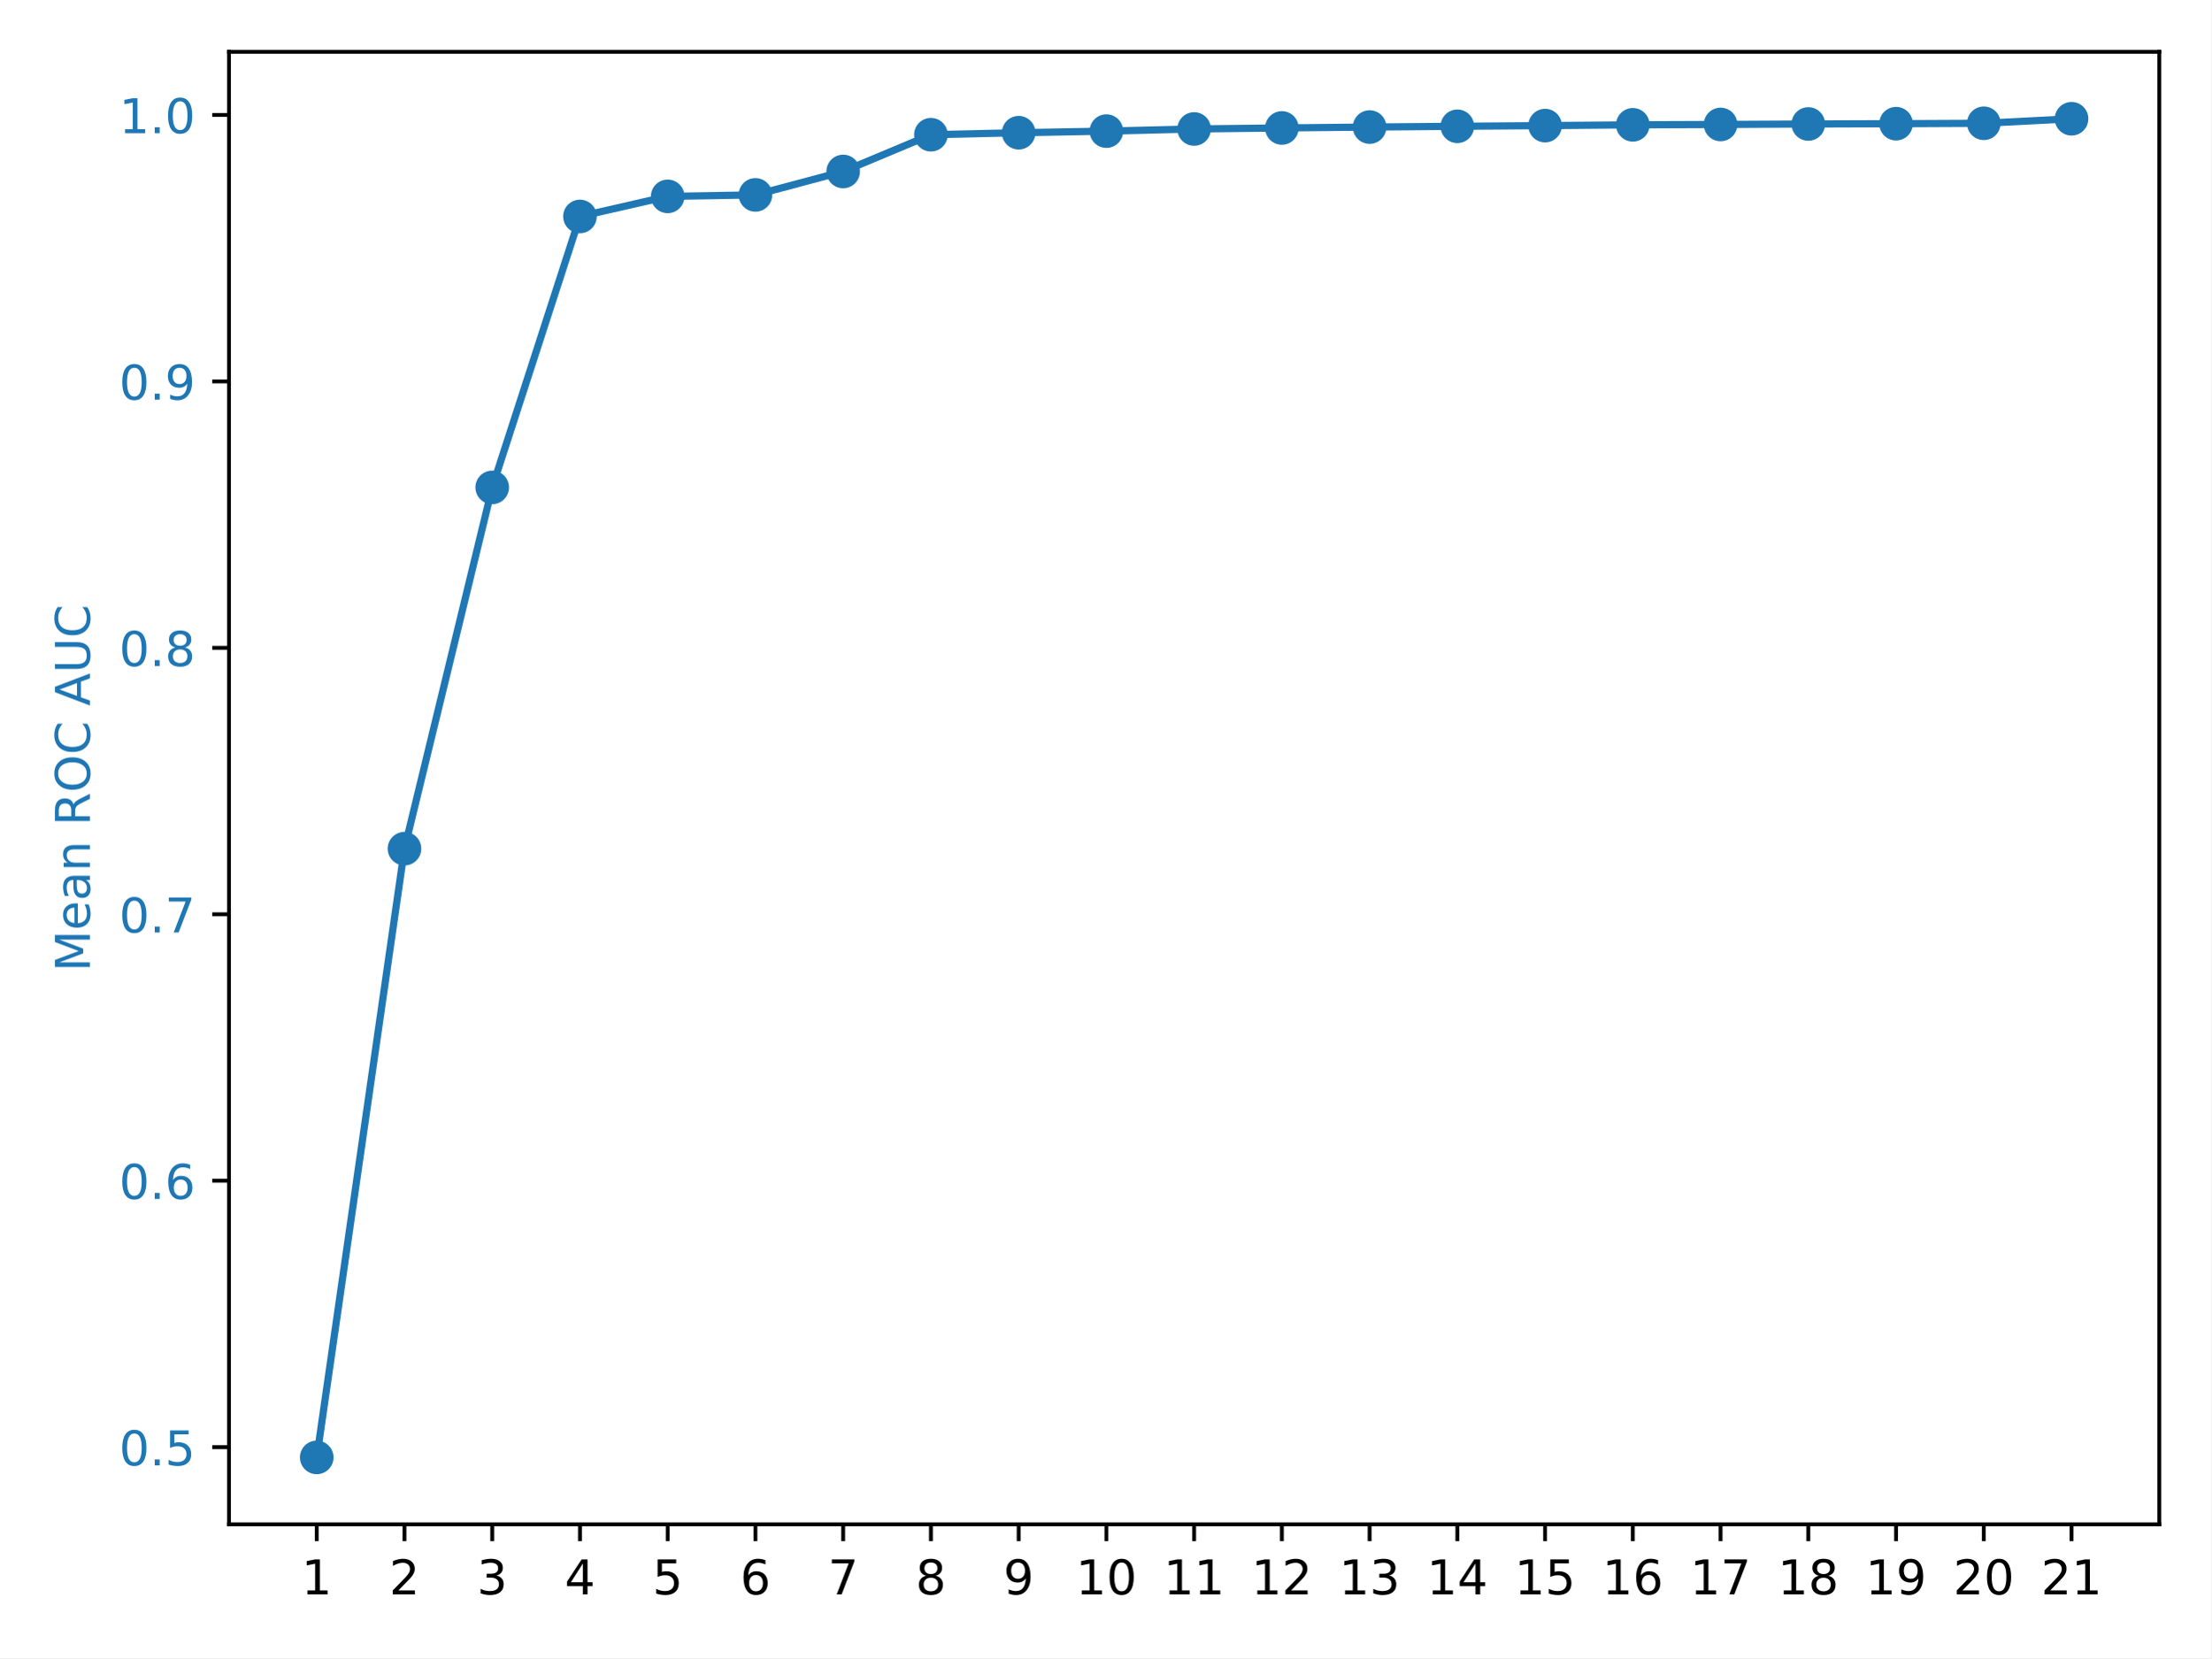
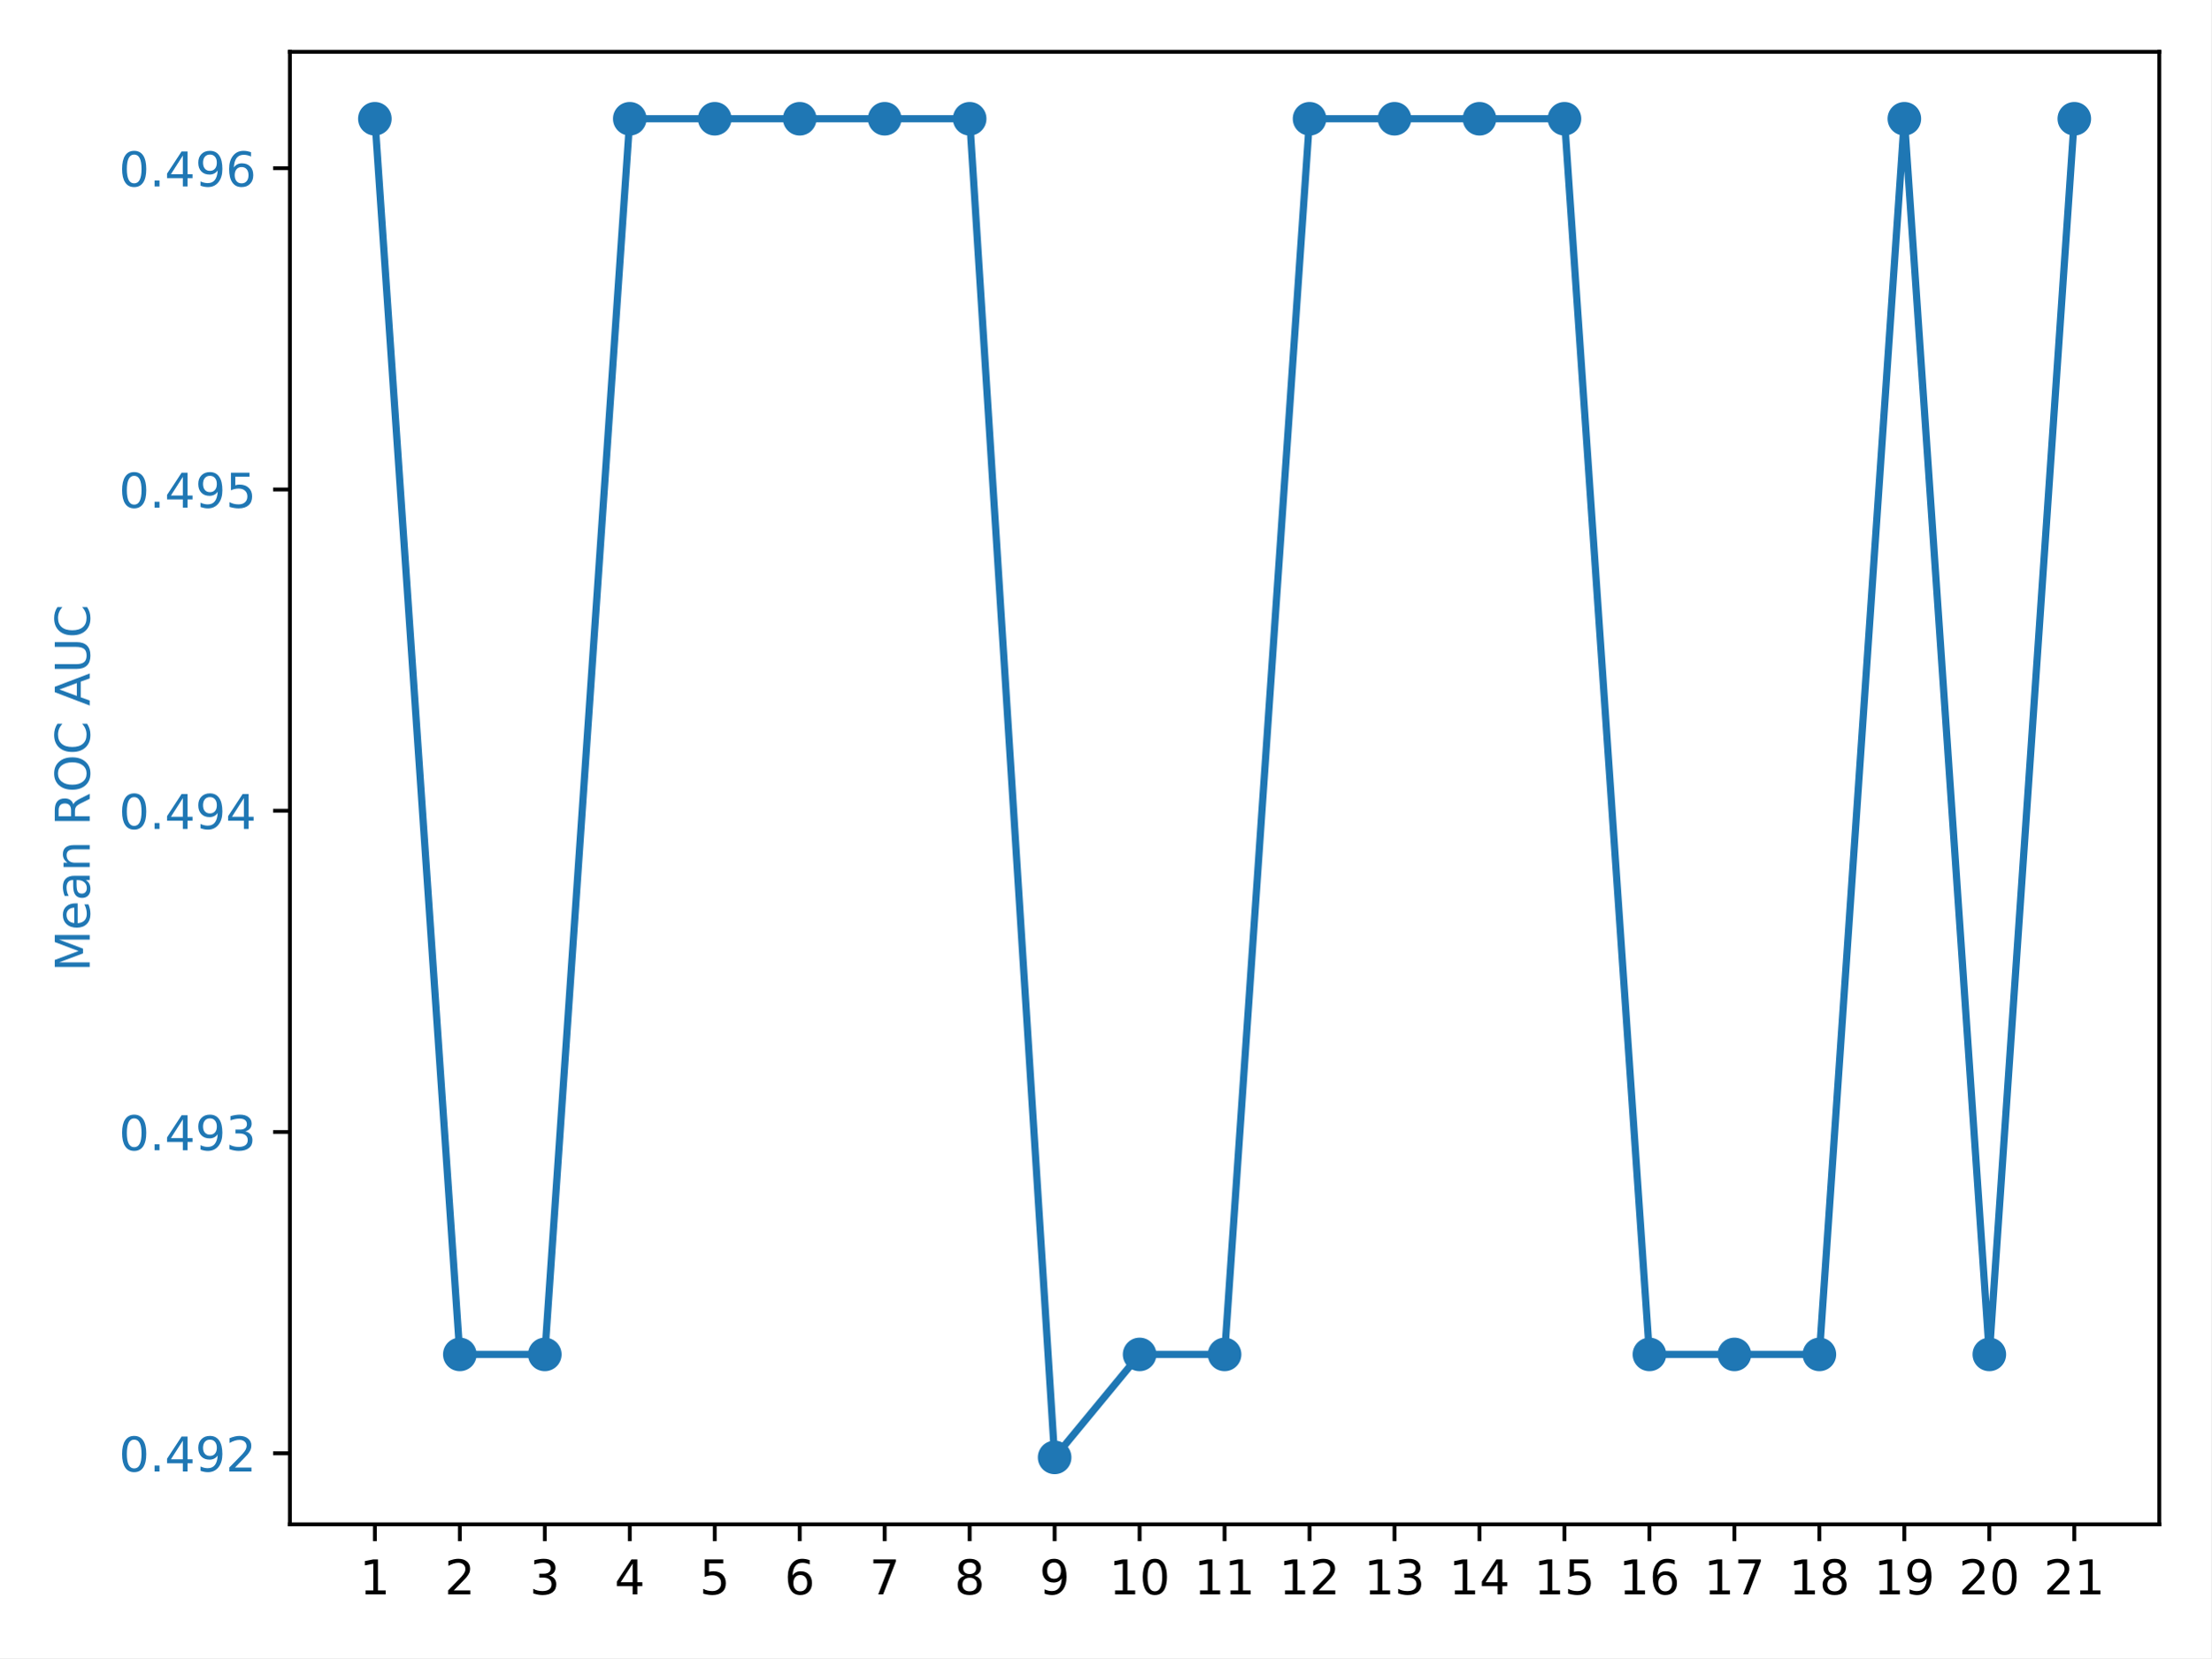
<svg xmlns="http://www.w3.org/2000/svg" xmlns:xlink="http://www.w3.org/1999/xlink" width="460.8pt" height="345.6pt" viewBox="0 0 460.8 345.6" version="1.1">
  <defs>
    <style type="text/css">*{stroke-linejoin: round; stroke-linecap: butt}</style>
  </defs>
  <g id="figure_1">
    <g id="patch_1">
      <path d="M 0 345.6  L 460.8 345.6  L 460.8 0  L 0 0  z " style="fill: #ffffff" />
    </g>
    <g id="axes_1">
      <g id="patch_2">
-         <path d="M 47.72 317.72  L 450 317.72  L 450 10.8  L 47.72 10.8  z " style="fill: #ffffff" />
+         <path d="M 60.41 317.72  L 450 317.72  L 450 10.8  L 60.41 10.8  z " style="fill: #ffffff" />
      </g>
      <g id="matplotlib.axis_1">
        <g id="xtick_1">
          <g id="line2d_1">
            <defs>
-               <path id="m2f370b691b" d="M 0 0  L 0 3.5  " style="stroke: #000000; stroke-width: 0.8" />
+               <path id="mdb7aca873c" d="M 0 0  L 0 3.5  " style="stroke: #000000; stroke-width: 0.8" />
            </defs>
            <g>
-               <use xlink:href="#m2f370b691b" x="66.005" y="317.72" style="stroke: #000000; stroke-width: 0.8" />
+               <use xlink:href="#mdb7aca873c" x="78.119" y="317.72" style="stroke: #000000; stroke-width: 0.8" />
            </g>
          </g>
          <g id="text_1">
-             <g transform="translate(62.8242 332.3184) scale(0.1 -0.1)">
+             <g transform="translate(74.93739 332.3184) scale(0.1 -0.1)">
              <defs>
                <path id="DejaVuSans-31" d="M 794 531  L 1825 531  L 1825 4091  L 703 3866  L 703 4441  L 1819 4666  L 2450 4666  L 2450 531  L 3481 531  L 3481 0  L 794 0  L 794 531  z " transform="scale(0.015625)" />
              </defs>
              <use xlink:href="#DejaVuSans-31" />
            </g>
          </g>
        </g>
        <g id="xtick_2">
          <g id="line2d_2">
            <g>
-               <use xlink:href="#m2f370b691b" x="84.291" y="317.72" style="stroke: #000000; stroke-width: 0.8" />
+               <use xlink:href="#mdb7aca873c" x="95.827" y="317.72" style="stroke: #000000; stroke-width: 0.8" />
            </g>
          </g>
          <g id="text_2">
-             <g transform="translate(81.10966 332.3184) scale(0.1 -0.1)">
+             <g transform="translate(92.64602 332.3184) scale(0.1 -0.1)">
              <defs>
                <path id="DejaVuSans-32" d="M 1228 531  L 3431 531  L 3431 0  L 469 0  L 469 531  Q 828 903 1448 1529  Q 2069 2156 2228 2338  Q 2531 2678 2651 2914  Q 2772 3150 2772 3378  Q 2772 3750 2511 3984  Q 2250 4219 1831 4219  Q 1534 4219 1204 4116  Q 875 4013 500 3803  L 500 4441  Q 881 4594 1212 4672  Q 1544 4750 1819 4750  Q 2544 4750 2975 4387  Q 3406 4025 3406 3419  Q 3406 3131 3298 2873  Q 3191 2616 2906 2266  Q 2828 2175 2409 1742  Q 1991 1309 1228 531  z " transform="scale(0.015625)" />
              </defs>
              <use xlink:href="#DejaVuSans-32" />
            </g>
          </g>
        </g>
        <g id="xtick_3">
          <g id="line2d_3">
            <g>
-               <use xlink:href="#m2f370b691b" x="102.576" y="317.72" style="stroke: #000000; stroke-width: 0.8" />
+               <use xlink:href="#mdb7aca873c" x="113.536" y="317.72" style="stroke: #000000; stroke-width: 0.8" />
            </g>
          </g>
          <g id="text_3">
-             <g transform="translate(99.39511 332.3184) scale(0.1 -0.1)">
+             <g transform="translate(110.3547 332.3184) scale(0.1 -0.1)">
              <defs>
                <path id="DejaVuSans-33" d="M 2597 2516  Q 3050 2419 3304 2112  Q 3559 1806 3559 1356  Q 3559 666 3084 287  Q 2609 -91 1734 -91  Q 1441 -91 1130 -33  Q 819 25 488 141  L 488 750  Q 750 597 1062 519  Q 1375 441 1716 441  Q 2309 441 2620 675  Q 2931 909 2931 1356  Q 2931 1769 2642 2001  Q 2353 2234 1838 2234  L 1294 2234  L 1294 2753  L 1863 2753  Q 2328 2753 2575 2939  Q 2822 3125 2822 3475  Q 2822 3834 2567 4026  Q 2313 4219 1838 4219  Q 1578 4219 1281 4162  Q 984 4106 628 3988  L 628 4550  Q 988 4650 1302 4700  Q 1616 4750 1894 4750  Q 2613 4750 3031 4423  Q 3450 4097 3450 3541  Q 3450 3153 3228 2886  Q 3006 2619 2597 2516  z " transform="scale(0.015625)" />
              </defs>
              <use xlink:href="#DejaVuSans-33" />
            </g>
          </g>
        </g>
        <g id="xtick_4">
          <g id="line2d_4">
            <g>
-               <use xlink:href="#m2f370b691b" x="120.862" y="317.72" style="stroke: #000000; stroke-width: 0.8" />
+               <use xlink:href="#mdb7aca873c" x="131.245" y="317.72" style="stroke: #000000; stroke-width: 0.8" />
            </g>
          </g>
          <g id="text_4">
-             <g transform="translate(117.6806 332.3184) scale(0.1 -0.1)">
+             <g transform="translate(128.0633 332.3184) scale(0.1 -0.1)">
              <defs>
                <path id="DejaVuSans-34" d="M 2419 4116  L 825 1625  L 2419 1625  L 2419 4116  z M 2253 4666  L 3047 4666  L 3047 1625  L 3713 1625  L 3713 1100  L 3047 1100  L 3047 0  L 2419 0  L 2419 1100  L 313 1100  L 313 1709  L 2253 4666  z " transform="scale(0.015625)" />
              </defs>
              <use xlink:href="#DejaVuSans-34" />
            </g>
          </g>
        </g>
        <g id="xtick_5">
          <g id="line2d_5">
            <g>
-               <use xlink:href="#m2f370b691b" x="139.147" y="317.72" style="stroke: #000000; stroke-width: 0.8" />
+               <use xlink:href="#mdb7aca873c" x="148.953" y="317.72" style="stroke: #000000; stroke-width: 0.8" />
            </g>
          </g>
          <g id="text_5">
-             <g transform="translate(135.966 332.3184) scale(0.1 -0.1)">
+             <g transform="translate(145.7719 332.3184) scale(0.1 -0.1)">
              <defs>
                <path id="DejaVuSans-35" d="M 691 4666  L 3169 4666  L 3169 4134  L 1269 4134  L 1269 2991  Q 1406 3038 1543 3061  Q 1681 3084 1819 3084  Q 2600 3084 3056 2656  Q 3513 2228 3513 1497  Q 3513 744 3044 326  Q 2575 -91 1722 -91  Q 1428 -91 1123 -41  Q 819 9 494 109  L 494 744  Q 775 591 1075 516  Q 1375 441 1709 441  Q 2250 441 2565 725  Q 2881 1009 2881 1497  Q 2881 1984 2565 2268  Q 2250 2553 1709 2553  Q 1456 2553 1204 2497  Q 953 2441 691 2322  L 691 4666  z " transform="scale(0.015625)" />
              </defs>
              <use xlink:href="#DejaVuSans-35" />
            </g>
          </g>
        </g>
        <g id="xtick_6">
          <g id="line2d_6">
            <g>
-               <use xlink:href="#m2f370b691b" x="157.433" y="317.72" style="stroke: #000000; stroke-width: 0.8" />
+               <use xlink:href="#mdb7aca873c" x="166.662" y="317.72" style="stroke: #000000; stroke-width: 0.8" />
            </g>
          </g>
          <g id="text_6">
-             <g transform="translate(154.2515 332.3184) scale(0.1 -0.1)">
+             <g transform="translate(163.4806 332.3184) scale(0.1 -0.1)">
              <defs>
                <path id="DejaVuSans-36" d="M 2113 2584  Q 1688 2584 1439 2293  Q 1191 2003 1191 1497  Q 1191 994 1439 701  Q 1688 409 2113 409  Q 2538 409 2786 701  Q 3034 994 3034 1497  Q 3034 2003 2786 2293  Q 2538 2584 2113 2584  z M 3366 4563  L 3366 3988  Q 3128 4100 2886 4159  Q 2644 4219 2406 4219  Q 1781 4219 1451 3797  Q 1122 3375 1075 2522  Q 1259 2794 1537 2939  Q 1816 3084 2150 3084  Q 2853 3084 3261 2657  Q 3669 2231 3669 1497  Q 3669 778 3244 343  Q 2819 -91 2113 -91  Q 1303 -91 875 529  Q 447 1150 447 2328  Q 447 3434 972 4092  Q 1497 4750 2381 4750  Q 2619 4750 2861 4703  Q 3103 4656 3366 4563  z " transform="scale(0.015625)" />
              </defs>
              <use xlink:href="#DejaVuSans-36" />
            </g>
          </g>
        </g>
        <g id="xtick_7">
          <g id="line2d_7">
            <g>
-               <use xlink:href="#m2f370b691b" x="175.718" y="317.72" style="stroke: #000000; stroke-width: 0.8" />
+               <use xlink:href="#mdb7aca873c" x="184.37" y="317.72" style="stroke: #000000; stroke-width: 0.8" />
            </g>
          </g>
          <g id="text_7">
-             <g transform="translate(172.5369 332.3184) scale(0.1 -0.1)">
+             <g transform="translate(181.1892 332.3184) scale(0.1 -0.1)">
              <defs>
                <path id="DejaVuSans-37" d="M 525 4666  L 3525 4666  L 3525 4397  L 1831 0  L 1172 0  L 2766 4134  L 525 4134  L 525 4666  z " transform="scale(0.015625)" />
              </defs>
              <use xlink:href="#DejaVuSans-37" />
            </g>
          </g>
        </g>
        <g id="xtick_8">
          <g id="line2d_8">
            <g>
-               <use xlink:href="#m2f370b691b" x="194.004" y="317.72" style="stroke: #000000; stroke-width: 0.8" />
+               <use xlink:href="#mdb7aca873c" x="202.079" y="317.72" style="stroke: #000000; stroke-width: 0.8" />
            </g>
          </g>
          <g id="text_8">
-             <g transform="translate(190.8224 332.3184) scale(0.1 -0.1)">
+             <g transform="translate(198.8978 332.3184) scale(0.1 -0.1)">
              <defs>
                <path id="DejaVuSans-38" d="M 2034 2216  Q 1584 2216 1326 1975  Q 1069 1734 1069 1313  Q 1069 891 1326 650  Q 1584 409 2034 409  Q 2484 409 2743 651  Q 3003 894 3003 1313  Q 3003 1734 2745 1975  Q 2488 2216 2034 2216  z M 1403 2484  Q 997 2584 770 2862  Q 544 3141 544 3541  Q 544 4100 942 4425  Q 1341 4750 2034 4750  Q 2731 4750 3128 4425  Q 3525 4100 3525 3541  Q 3525 3141 3298 2862  Q 3072 2584 2669 2484  Q 3125 2378 3379 2068  Q 3634 1759 3634 1313  Q 3634 634 3220 271  Q 2806 -91 2034 -91  Q 1263 -91 848 271  Q 434 634 434 1313  Q 434 1759 690 2068  Q 947 2378 1403 2484  z M 1172 3481  Q 1172 3119 1398 2916  Q 1625 2713 2034 2713  Q 2441 2713 2670 2916  Q 2900 3119 2900 3481  Q 2900 3844 2670 4047  Q 2441 4250 2034 4250  Q 1625 4250 1398 4047  Q 1172 3844 1172 3481  z " transform="scale(0.015625)" />
              </defs>
              <use xlink:href="#DejaVuSans-38" />
            </g>
          </g>
        </g>
        <g id="xtick_9">
          <g id="line2d_9">
            <g>
-               <use xlink:href="#m2f370b691b" x="212.289" y="317.72" style="stroke: #000000; stroke-width: 0.8" />
+               <use xlink:href="#mdb7aca873c" x="219.788" y="317.72" style="stroke: #000000; stroke-width: 0.8" />
            </g>
          </g>
          <g id="text_9">
-             <g transform="translate(209.1078 332.3184) scale(0.1 -0.1)">
+             <g transform="translate(216.6065 332.3184) scale(0.1 -0.1)">
              <defs>
                <path id="DejaVuSans-39" d="M 703 97  L 703 672  Q 941 559 1184 500  Q 1428 441 1663 441  Q 2288 441 2617 861  Q 2947 1281 2994 2138  Q 2813 1869 2534 1725  Q 2256 1581 1919 1581  Q 1219 1581 811 2004  Q 403 2428 403 3163  Q 403 3881 828 4315  Q 1253 4750 1959 4750  Q 2769 4750 3195 4129  Q 3622 3509 3622 2328  Q 3622 1225 3098 567  Q 2575 -91 1691 -91  Q 1453 -91 1209 -44  Q 966 3 703 97  z M 1959 2075  Q 2384 2075 2632 2365  Q 2881 2656 2881 3163  Q 2881 3666 2632 3958  Q 2384 4250 1959 4250  Q 1534 4250 1286 3958  Q 1038 3666 1038 3163  Q 1038 2656 1286 2365  Q 1534 2075 1959 2075  z " transform="scale(0.015625)" />
              </defs>
              <use xlink:href="#DejaVuSans-39" />
            </g>
          </g>
        </g>
        <g id="xtick_10">
          <g id="line2d_10">
            <g>
-               <use xlink:href="#m2f370b691b" x="230.575" y="317.72" style="stroke: #000000; stroke-width: 0.8" />
+               <use xlink:href="#mdb7aca873c" x="237.496" y="317.72" style="stroke: #000000; stroke-width: 0.8" />
            </g>
          </g>
          <g id="text_10">
-             <g transform="translate(224.212 332.3184) scale(0.1 -0.1)">
+             <g transform="translate(231.1339 332.3184) scale(0.1 -0.1)">
              <defs>
                <path id="DejaVuSans-30" d="M 2034 4250  Q 1547 4250 1301 3770  Q 1056 3291 1056 2328  Q 1056 1369 1301 889  Q 1547 409 2034 409  Q 2525 409 2770 889  Q 3016 1369 3016 2328  Q 3016 3291 2770 3770  Q 2525 4250 2034 4250  z M 2034 4750  Q 2819 4750 3233 4129  Q 3647 3509 3647 2328  Q 3647 1150 3233 529  Q 2819 -91 2034 -91  Q 1250 -91 836 529  Q 422 1150 422 2328  Q 422 3509 836 4129  Q 1250 4750 2034 4750  z " transform="scale(0.015625)" />
              </defs>
              <use xlink:href="#DejaVuSans-31" />
              <use xlink:href="#DejaVuSans-30" x="63.623" />
            </g>
          </g>
        </g>
        <g id="xtick_11">
          <g id="line2d_11">
            <g>
-               <use xlink:href="#m2f370b691b" x="248.86" y="317.72" style="stroke: #000000; stroke-width: 0.8" />
+               <use xlink:href="#mdb7aca873c" x="255.205" y="317.72" style="stroke: #000000; stroke-width: 0.8" />
            </g>
          </g>
          <g id="text_11">
-             <g transform="translate(242.4975 332.3184) scale(0.1 -0.1)">
+             <g transform="translate(248.8425 332.3184) scale(0.1 -0.1)">
              <use xlink:href="#DejaVuSans-31" />
              <use xlink:href="#DejaVuSans-31" x="63.623" />
            </g>
          </g>
        </g>
        <g id="xtick_12">
          <g id="line2d_12">
            <g>
-               <use xlink:href="#m2f370b691b" x="267.145" y="317.72" style="stroke: #000000; stroke-width: 0.8" />
+               <use xlink:href="#mdb7aca873c" x="272.914" y="317.72" style="stroke: #000000; stroke-width: 0.8" />
            </g>
          </g>
          <g id="text_12">
-             <g transform="translate(260.783 332.3184) scale(0.1 -0.1)">
+             <g transform="translate(266.5511 332.3184) scale(0.1 -0.1)">
              <use xlink:href="#DejaVuSans-31" />
              <use xlink:href="#DejaVuSans-32" x="63.623" />
            </g>
          </g>
        </g>
        <g id="xtick_13">
          <g id="line2d_13">
            <g>
-               <use xlink:href="#m2f370b691b" x="285.431" y="317.72" style="stroke: #000000; stroke-width: 0.8" />
+               <use xlink:href="#mdb7aca873c" x="290.622" y="317.72" style="stroke: #000000; stroke-width: 0.8" />
            </g>
          </g>
          <g id="text_13">
-             <g transform="translate(279.0684 332.3184) scale(0.1 -0.1)">
+             <g transform="translate(284.2598 332.3184) scale(0.1 -0.1)">
              <use xlink:href="#DejaVuSans-31" />
              <use xlink:href="#DejaVuSans-33" x="63.623" />
            </g>
          </g>
        </g>
        <g id="xtick_14">
          <g id="line2d_14">
            <g>
-               <use xlink:href="#m2f370b691b" x="303.716" y="317.72" style="stroke: #000000; stroke-width: 0.8" />
+               <use xlink:href="#mdb7aca873c" x="308.331" y="317.72" style="stroke: #000000; stroke-width: 0.8" />
            </g>
          </g>
          <g id="text_14">
-             <g transform="translate(297.3539 332.3184) scale(0.1 -0.1)">
+             <g transform="translate(301.9684 332.3184) scale(0.1 -0.1)">
              <use xlink:href="#DejaVuSans-31" />
              <use xlink:href="#DejaVuSans-34" x="63.623" />
            </g>
          </g>
        </g>
        <g id="xtick_15">
          <g id="line2d_15">
            <g>
-               <use xlink:href="#m2f370b691b" x="322.002" y="317.72" style="stroke: #000000; stroke-width: 0.8" />
+               <use xlink:href="#mdb7aca873c" x="326.04" y="317.72" style="stroke: #000000; stroke-width: 0.8" />
            </g>
          </g>
          <g id="text_15">
-             <g transform="translate(315.6393 332.3184) scale(0.1 -0.1)">
+             <g transform="translate(319.677 332.3184) scale(0.1 -0.1)">
              <use xlink:href="#DejaVuSans-31" />
              <use xlink:href="#DejaVuSans-35" x="63.623" />
            </g>
          </g>
        </g>
        <g id="xtick_16">
          <g id="line2d_16">
            <g>
-               <use xlink:href="#m2f370b691b" x="340.287" y="317.72" style="stroke: #000000; stroke-width: 0.8" />
+               <use xlink:href="#mdb7aca873c" x="343.748" y="317.72" style="stroke: #000000; stroke-width: 0.8" />
            </g>
          </g>
          <g id="text_16">
-             <g transform="translate(333.9248 332.3184) scale(0.1 -0.1)">
+             <g transform="translate(337.3857 332.3184) scale(0.1 -0.1)">
              <use xlink:href="#DejaVuSans-31" />
              <use xlink:href="#DejaVuSans-36" x="63.623" />
            </g>
          </g>
        </g>
        <g id="xtick_17">
          <g id="line2d_17">
            <g>
-               <use xlink:href="#m2f370b691b" x="358.573" y="317.72" style="stroke: #000000; stroke-width: 0.8" />
+               <use xlink:href="#mdb7aca873c" x="361.457" y="317.72" style="stroke: #000000; stroke-width: 0.8" />
            </g>
          </g>
          <g id="text_17">
-             <g transform="translate(352.2102 332.3184) scale(0.1 -0.1)">
+             <g transform="translate(355.0943 332.3184) scale(0.1 -0.1)">
              <use xlink:href="#DejaVuSans-31" />
              <use xlink:href="#DejaVuSans-37" x="63.623" />
            </g>
          </g>
        </g>
        <g id="xtick_18">
          <g id="line2d_18">
            <g>
-               <use xlink:href="#m2f370b691b" x="376.858" y="317.72" style="stroke: #000000; stroke-width: 0.8" />
+               <use xlink:href="#mdb7aca873c" x="379.165" y="317.72" style="stroke: #000000; stroke-width: 0.8" />
            </g>
          </g>
          <g id="text_18">
-             <g transform="translate(370.4957 332.3184) scale(0.1 -0.1)">
+             <g transform="translate(372.803 332.3184) scale(0.1 -0.1)">
              <use xlink:href="#DejaVuSans-31" />
              <use xlink:href="#DejaVuSans-38" x="63.623" />
            </g>
          </g>
        </g>
        <g id="xtick_19">
          <g id="line2d_19">
            <g>
-               <use xlink:href="#m2f370b691b" x="395.144" y="317.72" style="stroke: #000000; stroke-width: 0.8" />
+               <use xlink:href="#mdb7aca873c" x="396.874" y="317.72" style="stroke: #000000; stroke-width: 0.8" />
            </g>
          </g>
          <g id="text_19">
-             <g transform="translate(388.7811 332.3184) scale(0.1 -0.1)">
+             <g transform="translate(390.5116 332.3184) scale(0.1 -0.1)">
              <use xlink:href="#DejaVuSans-31" />
              <use xlink:href="#DejaVuSans-39" x="63.623" />
            </g>
          </g>
        </g>
        <g id="xtick_20">
          <g id="line2d_20">
            <g>
-               <use xlink:href="#m2f370b691b" x="413.429" y="317.72" style="stroke: #000000; stroke-width: 0.8" />
+               <use xlink:href="#mdb7aca873c" x="414.583" y="317.72" style="stroke: #000000; stroke-width: 0.8" />
            </g>
          </g>
          <g id="text_20">
-             <g transform="translate(407.0666 332.3184) scale(0.1 -0.1)">
+             <g transform="translate(408.2202 332.3184) scale(0.1 -0.1)">
              <use xlink:href="#DejaVuSans-32" />
              <use xlink:href="#DejaVuSans-30" x="63.623" />
            </g>
          </g>
        </g>
        <g id="xtick_21">
          <g id="line2d_21">
            <g>
-               <use xlink:href="#m2f370b691b" x="431.715" y="317.72" style="stroke: #000000; stroke-width: 0.8" />
+               <use xlink:href="#mdb7aca873c" x="432.291" y="317.72" style="stroke: #000000; stroke-width: 0.8" />
            </g>
          </g>
          <g id="text_21">
-             <g transform="translate(425.352 332.3184) scale(0.1 -0.1)">
+             <g transform="translate(425.9289 332.3184) scale(0.1 -0.1)">
              <use xlink:href="#DejaVuSans-32" />
              <use xlink:href="#DejaVuSans-31" x="63.623" />
            </g>
          </g>
        </g>
      </g>
      <g id="matplotlib.axis_2">
        <g id="ytick_1">
          <g id="line2d_22">
            <defs>
-               <path id="mecaad11cde" d="M 0 0  L -3.5 0  " style="stroke: #000000; stroke-width: 0.8" />
+               <path id="m02ae7bcc05" d="M 0 0  L -3.5 0  " style="stroke: #000000; stroke-width: 0.8" />
            </defs>
            <g>
-               <use xlink:href="#mecaad11cde" x="47.72" y="301.633" style="stroke: #000000; stroke-width: 0.8" />
+               <use xlink:href="#m02ae7bcc05" x="60.41" y="302.911" style="stroke: #000000; stroke-width: 0.8" />
            </g>
          </g>
          <g id="text_22">
-             <g style="fill: #1f77b4" transform="translate(24.81687 305.4323) scale(0.1 -0.1)">
+             <g style="fill: #1f77b4" transform="translate(24.78187 306.7098) scale(0.1 -0.1)">
              <defs>
                <path id="DejaVuSans-2e" d="M 684 794  L 1344 794  L 1344 0  L 684 0  L 684 794  z " transform="scale(0.015625)" />
              </defs>
              <use xlink:href="#DejaVuSans-30" />
              <use xlink:href="#DejaVuSans-2e" x="63.623" />
-               <use xlink:href="#DejaVuSans-35" x="95.41" />
+               <use xlink:href="#DejaVuSans-34" x="95.41" />
+               <use xlink:href="#DejaVuSans-39" x="159.033" />
+               <use xlink:href="#DejaVuSans-32" x="222.656" />
            </g>
          </g>
        </g>
        <g id="ytick_2">
          <g id="line2d_23">
            <g>
-               <use xlink:href="#mecaad11cde" x="47.72" y="246.098" style="stroke: #000000; stroke-width: 0.8" />
+               <use xlink:href="#m02ae7bcc05" x="60.41" y="235.946" style="stroke: #000000; stroke-width: 0.8" />
            </g>
          </g>
          <g id="text_23">
-             <g style="fill: #1f77b4" transform="translate(24.81687 249.8972) scale(0.1 -0.1)">
+             <g style="fill: #1f77b4" transform="translate(24.78187 239.7454) scale(0.1 -0.1)">
              <use xlink:href="#DejaVuSans-30" />
              <use xlink:href="#DejaVuSans-2e" x="63.623" />
-               <use xlink:href="#DejaVuSans-36" x="95.41" />
+               <use xlink:href="#DejaVuSans-34" x="95.41" />
+               <use xlink:href="#DejaVuSans-39" x="159.033" />
+               <use xlink:href="#DejaVuSans-33" x="222.656" />
            </g>
          </g>
        </g>
        <g id="ytick_3">
          <g id="line2d_24">
            <g>
-               <use xlink:href="#mecaad11cde" x="47.72" y="190.563" style="stroke: #000000; stroke-width: 0.8" />
+               <use xlink:href="#m02ae7bcc05" x="60.41" y="168.982" style="stroke: #000000; stroke-width: 0.8" />
            </g>
          </g>
          <g id="text_24">
-             <g style="fill: #1f77b4" transform="translate(24.81687 194.3621) scale(0.1 -0.1)">
+             <g style="fill: #1f77b4" transform="translate(24.78187 172.7811) scale(0.1 -0.1)">
              <use xlink:href="#DejaVuSans-30" />
              <use xlink:href="#DejaVuSans-2e" x="63.623" />
-               <use xlink:href="#DejaVuSans-37" x="95.41" />
+               <use xlink:href="#DejaVuSans-34" x="95.41" />
+               <use xlink:href="#DejaVuSans-39" x="159.033" />
+               <use xlink:href="#DejaVuSans-34" x="222.656" />
            </g>
          </g>
        </g>
        <g id="ytick_4">
          <g id="line2d_25">
            <g>
-               <use xlink:href="#mecaad11cde" x="47.72" y="135.028" style="stroke: #000000; stroke-width: 0.8" />
+               <use xlink:href="#m02ae7bcc05" x="60.41" y="102.017" style="stroke: #000000; stroke-width: 0.8" />
            </g>
          </g>
          <g id="text_25">
-             <g style="fill: #1f77b4" transform="translate(24.81687 138.827) scale(0.1 -0.1)">
+             <g style="fill: #1f77b4" transform="translate(24.78187 105.8167) scale(0.1 -0.1)">
              <use xlink:href="#DejaVuSans-30" />
              <use xlink:href="#DejaVuSans-2e" x="63.623" />
-               <use xlink:href="#DejaVuSans-38" x="95.41" />
+               <use xlink:href="#DejaVuSans-34" x="95.41" />
+               <use xlink:href="#DejaVuSans-39" x="159.033" />
+               <use xlink:href="#DejaVuSans-35" x="222.656" />
            </g>
          </g>
        </g>
        <g id="ytick_5">
          <g id="line2d_26">
            <g>
-               <use xlink:href="#mecaad11cde" x="47.72" y="79.493" style="stroke: #000000; stroke-width: 0.8" />
+               <use xlink:href="#m02ae7bcc05" x="60.41" y="35.053" style="stroke: #000000; stroke-width: 0.8" />
            </g>
          </g>
          <g id="text_26">
-             <g style="fill: #1f77b4" transform="translate(24.81687 83.29188) scale(0.1 -0.1)">
+             <g style="fill: #1f77b4" transform="translate(24.78187 38.85234) scale(0.1 -0.1)">
              <use xlink:href="#DejaVuSans-30" />
              <use xlink:href="#DejaVuSans-2e" x="63.623" />
-               <use xlink:href="#DejaVuSans-39" x="95.41" />
-             </g>
-           </g>
-         </g>
-         <g id="ytick_6">
-           <g id="line2d_27">
-             <g>
-               <use xlink:href="#mecaad11cde" x="47.72" y="23.958" style="stroke: #000000; stroke-width: 0.8" />
-             </g>
-           </g>
-           <g id="text_27">
-             <g style="fill: #1f77b4" transform="translate(24.81687 27.75677) scale(0.1 -0.1)">
-               <use xlink:href="#DejaVuSans-31" />
-               <use xlink:href="#DejaVuSans-2e" x="63.623" />
-               <use xlink:href="#DejaVuSans-30" x="95.41" />
-             </g>
-           </g>
-         </g>
-         <g id="text_28">
-           <g style="fill: #1f77b4" transform="translate(18.73719 202.5342) rotate(-90) scale(0.1 -0.1)">
+               <use xlink:href="#DejaVuSans-34" x="95.41" />
+               <use xlink:href="#DejaVuSans-39" x="159.033" />
+               <use xlink:href="#DejaVuSans-36" x="222.656" />
+             </g>
+           </g>
+         </g>
+         <g id="text_27">
+           <g style="fill: #1f77b4" transform="translate(18.70219 202.5342) rotate(-90) scale(0.1 -0.1)">
            <defs>
              <path id="DejaVuSans-4d" d="M 628 4666  L 1569 4666  L 2759 1491  L 3956 4666  L 4897 4666  L 4897 0  L 4281 0  L 4281 4097  L 3078 897  L 2444 897  L 1241 4097  L 1241 0  L 628 0  L 628 4666  z " transform="scale(0.015625)" />
              <path id="DejaVuSans-65" d="M 3597 1894  L 3597 1613  L 953 1613  Q 991 1019 1311 708  Q 1631 397 2203 397  Q 2534 397 2845 478  Q 3156 559 3463 722  L 3463 178  Q 3153 47 2828 -22  Q 2503 -91 2169 -91  Q 1331 -91 842 396  Q 353 884 353 1716  Q 353 2575 817 3079  Q 1281 3584 2069 3584  Q 2775 3584 3186 3129  Q 3597 2675 3597 1894  z M 3022 2063  Q 3016 2534 2758 2815  Q 2500 3097 2075 3097  Q 1594 3097 1305 2825  Q 1016 2553 972 2059  L 3022 2063  z " transform="scale(0.015625)" />
              <path id="DejaVuSans-61" d="M 2194 1759  Q 1497 1759 1228 1600  Q 959 1441 959 1056  Q 959 750 1161 570  Q 1363 391 1709 391  Q 2188 391 2477 730  Q 2766 1069 2766 1631  L 2766 1759  L 2194 1759  z M 3341 1997  L 3341 0  L 2766 0  L 2766 531  Q 2569 213 2275 61  Q 1981 -91 1556 -91  Q 1019 -91 701 211  Q 384 513 384 1019  Q 384 1609 779 1909  Q 1175 2209 1959 2209  L 2766 2209  L 2766 2266  Q 2766 2663 2505 2880  Q 2244 3097 1772 3097  Q 1472 3097 1187 3025  Q 903 2953 641 2809  L 641 3341  Q 956 3463 1253 3523  Q 1550 3584 1831 3584  Q 2591 3584 2966 3190  Q 3341 2797 3341 1997  z " transform="scale(0.015625)" />
              <path id="DejaVuSans-6e" d="M 3513 2113  L 3513 0  L 2938 0  L 2938 2094  Q 2938 2591 2744 2837  Q 2550 3084 2163 3084  Q 1697 3084 1428 2787  Q 1159 2491 1159 1978  L 1159 0  L 581 0  L 581 3500  L 1159 3500  L 1159 2956  Q 1366 3272 1645 3428  Q 1925 3584 2291 3584  Q 2894 3584 3203 3211  Q 3513 2838 3513 2113  z " transform="scale(0.015625)" />
              <path id="DejaVuSans-20" transform="scale(0.015625)" />
              <path id="DejaVuSans-52" d="M 2841 2188  Q 3044 2119 3236 1894  Q 3428 1669 3622 1275  L 4263 0  L 3584 0  L 2988 1197  Q 2756 1666 2539 1819  Q 2322 1972 1947 1972  L 1259 1972  L 1259 0  L 628 0  L 628 4666  L 2053 4666  Q 2853 4666 3247 4331  Q 3641 3997 3641 3322  Q 3641 2881 3436 2590  Q 3231 2300 2841 2188  z M 1259 4147  L 1259 2491  L 2053 2491  Q 2509 2491 2742 2702  Q 2975 2913 2975 3322  Q 2975 3731 2742 3939  Q 2509 4147 2053 4147  L 1259 4147  z " transform="scale(0.015625)" />
              <path id="DejaVuSans-4f" d="M 2522 4238  Q 1834 4238 1429 3725  Q 1025 3213 1025 2328  Q 1025 1447 1429 934  Q 1834 422 2522 422  Q 3209 422 3611 934  Q 4013 1447 4013 2328  Q 4013 3213 3611 3725  Q 3209 4238 2522 4238  z M 2522 4750  Q 3503 4750 4090 4092  Q 4678 3434 4678 2328  Q 4678 1225 4090 567  Q 3503 -91 2522 -91  Q 1538 -91 948 565  Q 359 1222 359 2328  Q 359 3434 948 4092  Q 1538 4750 2522 4750  z " transform="scale(0.015625)" />
              <path id="DejaVuSans-43" d="M 4122 4306  L 4122 3641  Q 3803 3938 3442 4084  Q 3081 4231 2675 4231  Q 1875 4231 1450 3742  Q 1025 3253 1025 2328  Q 1025 1406 1450 917  Q 1875 428 2675 428  Q 3081 428 3442 575  Q 3803 722 4122 1019  L 4122 359  Q 3791 134 3420 21  Q 3050 -91 2638 -91  Q 1578 -91 968 557  Q 359 1206 359 2328  Q 359 3453 968 4101  Q 1578 4750 2638 4750  Q 3056 4750 3426 4639  Q 3797 4528 4122 4306  z " transform="scale(0.015625)" />
              <path id="DejaVuSans-41" d="M 2188 4044  L 1331 1722  L 3047 1722  L 2188 4044  z M 1831 4666  L 2547 4666  L 4325 0  L 3669 0  L 3244 1197  L 1141 1197  L 716 0  L 50 0  L 1831 4666  z " transform="scale(0.015625)" />
              <path id="DejaVuSans-55" d="M 556 4666  L 1191 4666  L 1191 1831  Q 1191 1081 1462 751  Q 1734 422 2344 422  Q 2950 422 3222 751  Q 3494 1081 3494 1831  L 3494 4666  L 4128 4666  L 4128 1753  Q 4128 841 3676 375  Q 3225 -91 2344 -91  Q 1459 -91 1007 375  Q 556 841 556 1753  L 556 4666  z " transform="scale(0.015625)" />
            </defs>
            <use xlink:href="#DejaVuSans-4d" />
            <use xlink:href="#DejaVuSans-65" x="86.279" />
            <use xlink:href="#DejaVuSans-61" x="147.803" />
            <use xlink:href="#DejaVuSans-6e" x="209.082" />
            <use xlink:href="#DejaVuSans-20" x="272.461" />
            <use xlink:href="#DejaVuSans-52" x="304.248" />
            <use xlink:href="#DejaVuSans-4f" x="373.73" />
            <use xlink:href="#DejaVuSans-43" x="452.441" />
            <use xlink:href="#DejaVuSans-20" x="522.266" />
            <use xlink:href="#DejaVuSans-41" x="554.053" />
            <use xlink:href="#DejaVuSans-55" x="622.461" />
            <use xlink:href="#DejaVuSans-43" x="695.654" />
          </g>
        </g>
      </g>
+       <g id="line2d_27">
+         <path d="M 78.119 24.751  L 95.827 282.306  L 113.536 282.306  L 131.245 24.751  L 148.953 24.751  L 166.662 24.751  L 184.37 24.751  L 202.079 24.751  L 219.788 303.769  L 237.496 282.306  L 255.205 282.306  L 272.914 24.751  L 290.622 24.751  L 308.331 24.751  L 326.04 24.751  L 343.748 282.306  L 361.457 282.306  L 379.165 282.306  L 396.874 24.751  L 414.583 282.306  L 432.291 24.751  " clip-path="url(#p35402a26c3)" style="fill: none; stroke: #1f77b4; stroke-width: 1.5; stroke-linecap: square" />
+       </g>
      <g id="line2d_28">
-         <path d="M 66.005 303.769  L 84.291 176.889  L 102.576 101.589  L 120.862 45.114  L 139.147 40.927  L 157.433 40.618  L 175.718 35.738  L 194.004 28.077  L 212.289 27.66  L 230.575 27.326  L 248.86 26.88  L 267.145 26.668  L 285.431 26.482  L 303.716 26.322  L 322.002 26.179  L 340.287 26.014  L 358.573 25.941  L 376.858 25.841  L 395.144 25.779  L 413.429 25.693  L 431.715 24.751  " clip-path="url(#p6a211a65a8)" style="fill: none; stroke: #1f77b4; stroke-width: 1.5; stroke-linecap: square" />
-       </g>
-       <g id="line2d_29">
        <defs>
-           <path id="mb89c26a1b7" d="M 0 3  C 0.796 3 1.559 2.684 2.121 2.121  C 2.684 1.559 3 0.796 3 0  C 3 -0.796 2.684 -1.559 2.121 -2.121  C 1.559 -2.684 0.796 -3 0 -3  C -0.796 -3 -1.559 -2.684 -2.121 -2.121  C -2.684 -1.559 -3 -0.796 -3 0  C -3 0.796 -2.684 1.559 -2.121 2.121  C -1.559 2.684 -0.796 3 0 3  z " style="stroke: #1f77b4" />
+           <path id="ma126f2378f" d="M 0 3  C 0.796 3 1.559 2.684 2.121 2.121  C 2.684 1.559 3 0.796 3 0  C 3 -0.796 2.684 -1.559 2.121 -2.121  C 1.559 -2.684 0.796 -3 0 -3  C -0.796 -3 -1.559 -2.684 -2.121 -2.121  C -2.684 -1.559 -3 -0.796 -3 0  C -3 0.796 -2.684 1.559 -2.121 2.121  C -1.559 2.684 -0.796 3 0 3  z " style="stroke: #1f77b4" />
        </defs>
-         <g clip-path="url(#p6a211a65a8)">
-           <use xlink:href="#mb89c26a1b7" x="66.005" y="303.769" style="fill: #1f77b4; stroke: #1f77b4" />
-           <use xlink:href="#mb89c26a1b7" x="84.291" y="176.889" style="fill: #1f77b4; stroke: #1f77b4" />
-           <use xlink:href="#mb89c26a1b7" x="102.576" y="101.589" style="fill: #1f77b4; stroke: #1f77b4" />
-           <use xlink:href="#mb89c26a1b7" x="120.862" y="45.114" style="fill: #1f77b4; stroke: #1f77b4" />
-           <use xlink:href="#mb89c26a1b7" x="139.147" y="40.927" style="fill: #1f77b4; stroke: #1f77b4" />
-           <use xlink:href="#mb89c26a1b7" x="157.433" y="40.618" style="fill: #1f77b4; stroke: #1f77b4" />
-           <use xlink:href="#mb89c26a1b7" x="175.718" y="35.738" style="fill: #1f77b4; stroke: #1f77b4" />
-           <use xlink:href="#mb89c26a1b7" x="194.004" y="28.077" style="fill: #1f77b4; stroke: #1f77b4" />
-           <use xlink:href="#mb89c26a1b7" x="212.289" y="27.66" style="fill: #1f77b4; stroke: #1f77b4" />
-           <use xlink:href="#mb89c26a1b7" x="230.575" y="27.326" style="fill: #1f77b4; stroke: #1f77b4" />
-           <use xlink:href="#mb89c26a1b7" x="248.86" y="26.88" style="fill: #1f77b4; stroke: #1f77b4" />
-           <use xlink:href="#mb89c26a1b7" x="267.145" y="26.668" style="fill: #1f77b4; stroke: #1f77b4" />
-           <use xlink:href="#mb89c26a1b7" x="285.431" y="26.482" style="fill: #1f77b4; stroke: #1f77b4" />
-           <use xlink:href="#mb89c26a1b7" x="303.716" y="26.322" style="fill: #1f77b4; stroke: #1f77b4" />
-           <use xlink:href="#mb89c26a1b7" x="322.002" y="26.179" style="fill: #1f77b4; stroke: #1f77b4" />
-           <use xlink:href="#mb89c26a1b7" x="340.287" y="26.014" style="fill: #1f77b4; stroke: #1f77b4" />
-           <use xlink:href="#mb89c26a1b7" x="358.573" y="25.941" style="fill: #1f77b4; stroke: #1f77b4" />
-           <use xlink:href="#mb89c26a1b7" x="376.858" y="25.841" style="fill: #1f77b4; stroke: #1f77b4" />
-           <use xlink:href="#mb89c26a1b7" x="395.144" y="25.779" style="fill: #1f77b4; stroke: #1f77b4" />
-           <use xlink:href="#mb89c26a1b7" x="413.429" y="25.693" style="fill: #1f77b4; stroke: #1f77b4" />
-           <use xlink:href="#mb89c26a1b7" x="431.715" y="24.751" style="fill: #1f77b4; stroke: #1f77b4" />
+         <g clip-path="url(#p35402a26c3)">
+           <use xlink:href="#ma126f2378f" x="78.119" y="24.751" style="fill: #1f77b4; stroke: #1f77b4" />
+           <use xlink:href="#ma126f2378f" x="95.827" y="282.306" style="fill: #1f77b4; stroke: #1f77b4" />
+           <use xlink:href="#ma126f2378f" x="113.536" y="282.306" style="fill: #1f77b4; stroke: #1f77b4" />
+           <use xlink:href="#ma126f2378f" x="131.245" y="24.751" style="fill: #1f77b4; stroke: #1f77b4" />
+           <use xlink:href="#ma126f2378f" x="148.953" y="24.751" style="fill: #1f77b4; stroke: #1f77b4" />
+           <use xlink:href="#ma126f2378f" x="166.662" y="24.751" style="fill: #1f77b4; stroke: #1f77b4" />
+           <use xlink:href="#ma126f2378f" x="184.37" y="24.751" style="fill: #1f77b4; stroke: #1f77b4" />
+           <use xlink:href="#ma126f2378f" x="202.079" y="24.751" style="fill: #1f77b4; stroke: #1f77b4" />
+           <use xlink:href="#ma126f2378f" x="219.788" y="303.769" style="fill: #1f77b4; stroke: #1f77b4" />
+           <use xlink:href="#ma126f2378f" x="237.496" y="282.306" style="fill: #1f77b4; stroke: #1f77b4" />
+           <use xlink:href="#ma126f2378f" x="255.205" y="282.306" style="fill: #1f77b4; stroke: #1f77b4" />
+           <use xlink:href="#ma126f2378f" x="272.914" y="24.751" style="fill: #1f77b4; stroke: #1f77b4" />
+           <use xlink:href="#ma126f2378f" x="290.622" y="24.751" style="fill: #1f77b4; stroke: #1f77b4" />
+           <use xlink:href="#ma126f2378f" x="308.331" y="24.751" style="fill: #1f77b4; stroke: #1f77b4" />
+           <use xlink:href="#ma126f2378f" x="326.04" y="24.751" style="fill: #1f77b4; stroke: #1f77b4" />
+           <use xlink:href="#ma126f2378f" x="343.748" y="282.306" style="fill: #1f77b4; stroke: #1f77b4" />
+           <use xlink:href="#ma126f2378f" x="361.457" y="282.306" style="fill: #1f77b4; stroke: #1f77b4" />
+           <use xlink:href="#ma126f2378f" x="379.165" y="282.306" style="fill: #1f77b4; stroke: #1f77b4" />
+           <use xlink:href="#ma126f2378f" x="396.874" y="24.751" style="fill: #1f77b4; stroke: #1f77b4" />
+           <use xlink:href="#ma126f2378f" x="414.583" y="282.306" style="fill: #1f77b4; stroke: #1f77b4" />
+           <use xlink:href="#ma126f2378f" x="432.291" y="24.751" style="fill: #1f77b4; stroke: #1f77b4" />
        </g>
      </g>
      <g id="patch_3">
-         <path d="M 47.72 317.72  L 47.72 10.8  " style="fill: none; stroke: #000000; stroke-width: 0.8; stroke-linejoin: miter; stroke-linecap: square" />
+         <path d="M 60.41 317.72  L 60.41 10.8  " style="fill: none; stroke: #000000; stroke-width: 0.8; stroke-linejoin: miter; stroke-linecap: square" />
      </g>
      <g id="patch_4">
        <path d="M 450 317.72  L 450 10.8  " style="fill: none; stroke: #000000; stroke-width: 0.8; stroke-linejoin: miter; stroke-linecap: square" />
      </g>
      <g id="patch_5">
-         <path d="M 47.72 317.72  L 450 317.72  " style="fill: none; stroke: #000000; stroke-width: 0.8; stroke-linejoin: miter; stroke-linecap: square" />
+         <path d="M 60.41 317.72  L 450 317.72  " style="fill: none; stroke: #000000; stroke-width: 0.8; stroke-linejoin: miter; stroke-linecap: square" />
      </g>
      <g id="patch_6">
-         <path d="M 47.72 10.8  L 450 10.8  " style="fill: none; stroke: #000000; stroke-width: 0.8; stroke-linejoin: miter; stroke-linecap: square" />
+         <path d="M 60.41 10.8  L 450 10.8  " style="fill: none; stroke: #000000; stroke-width: 0.8; stroke-linejoin: miter; stroke-linecap: square" />
      </g>
    </g>
  </g>
  <defs>
-     <clipPath id="p6a211a65a8">
-       <rect x="47.72" y="10.8" width="402.28" height="306.92" />
+     <clipPath id="p35402a26c3">
+       <rect x="60.41" y="10.8" width="389.59" height="306.92" />
    </clipPath>
  </defs>
</svg>
